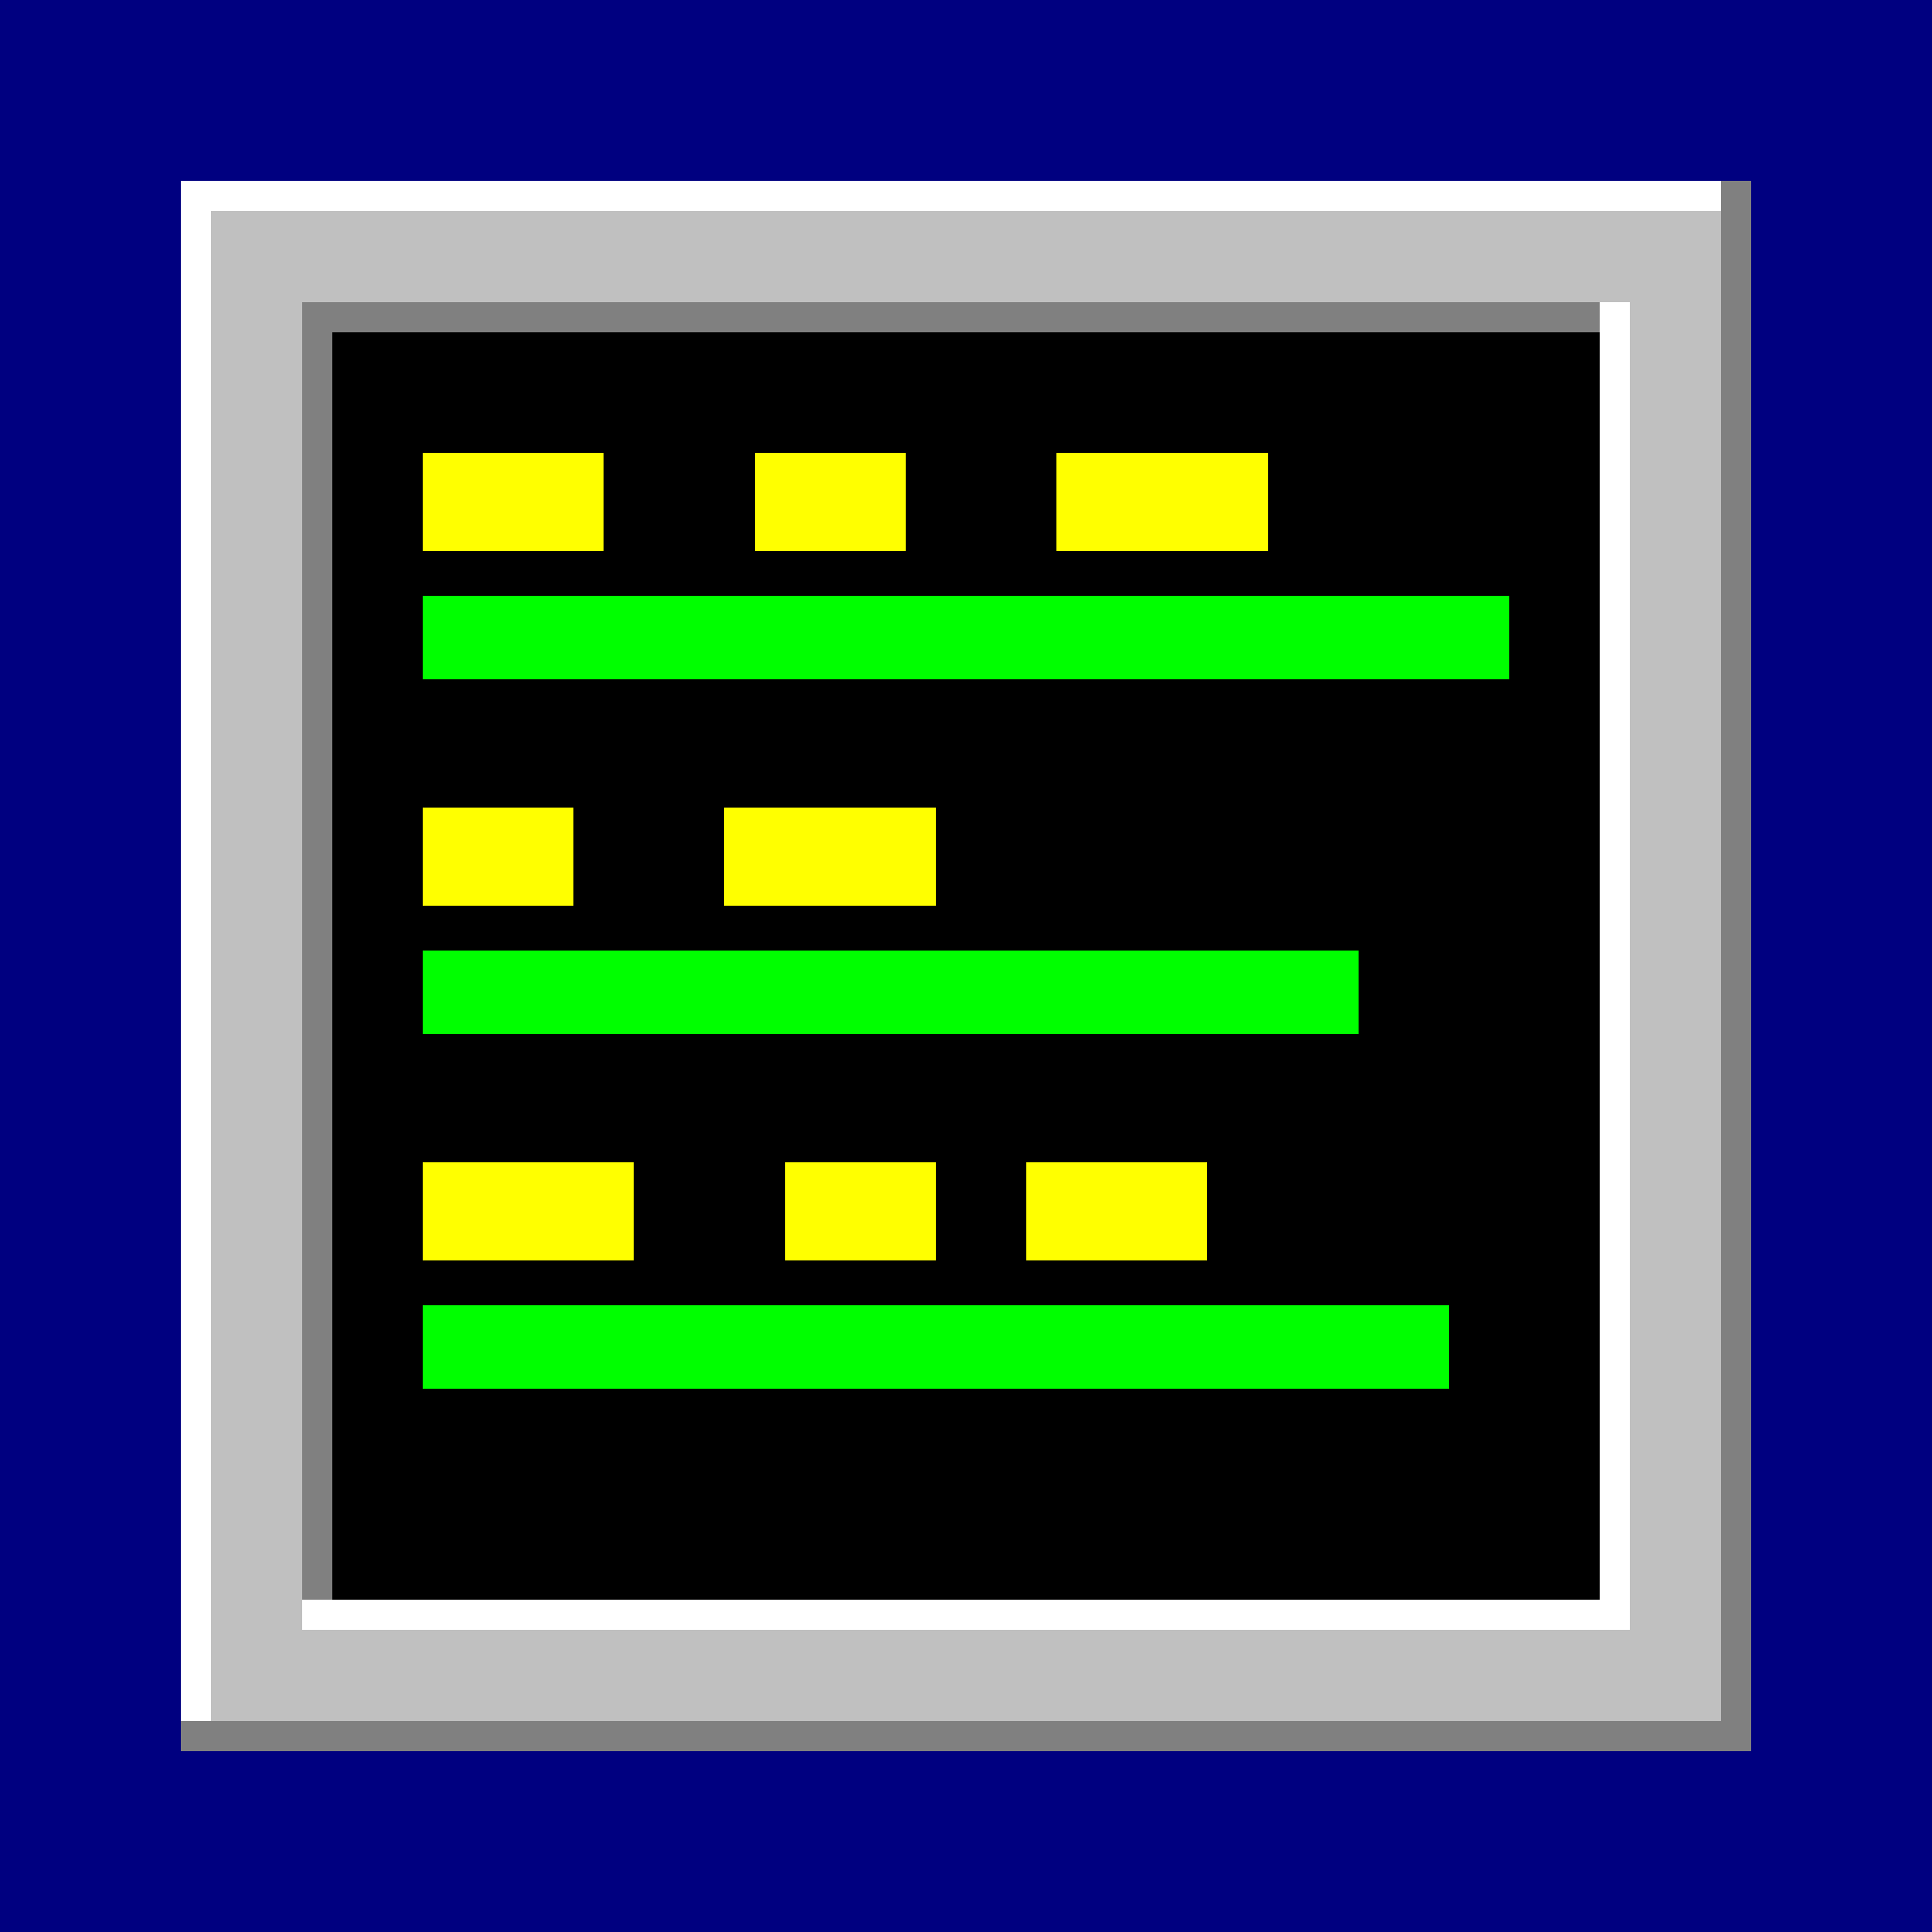
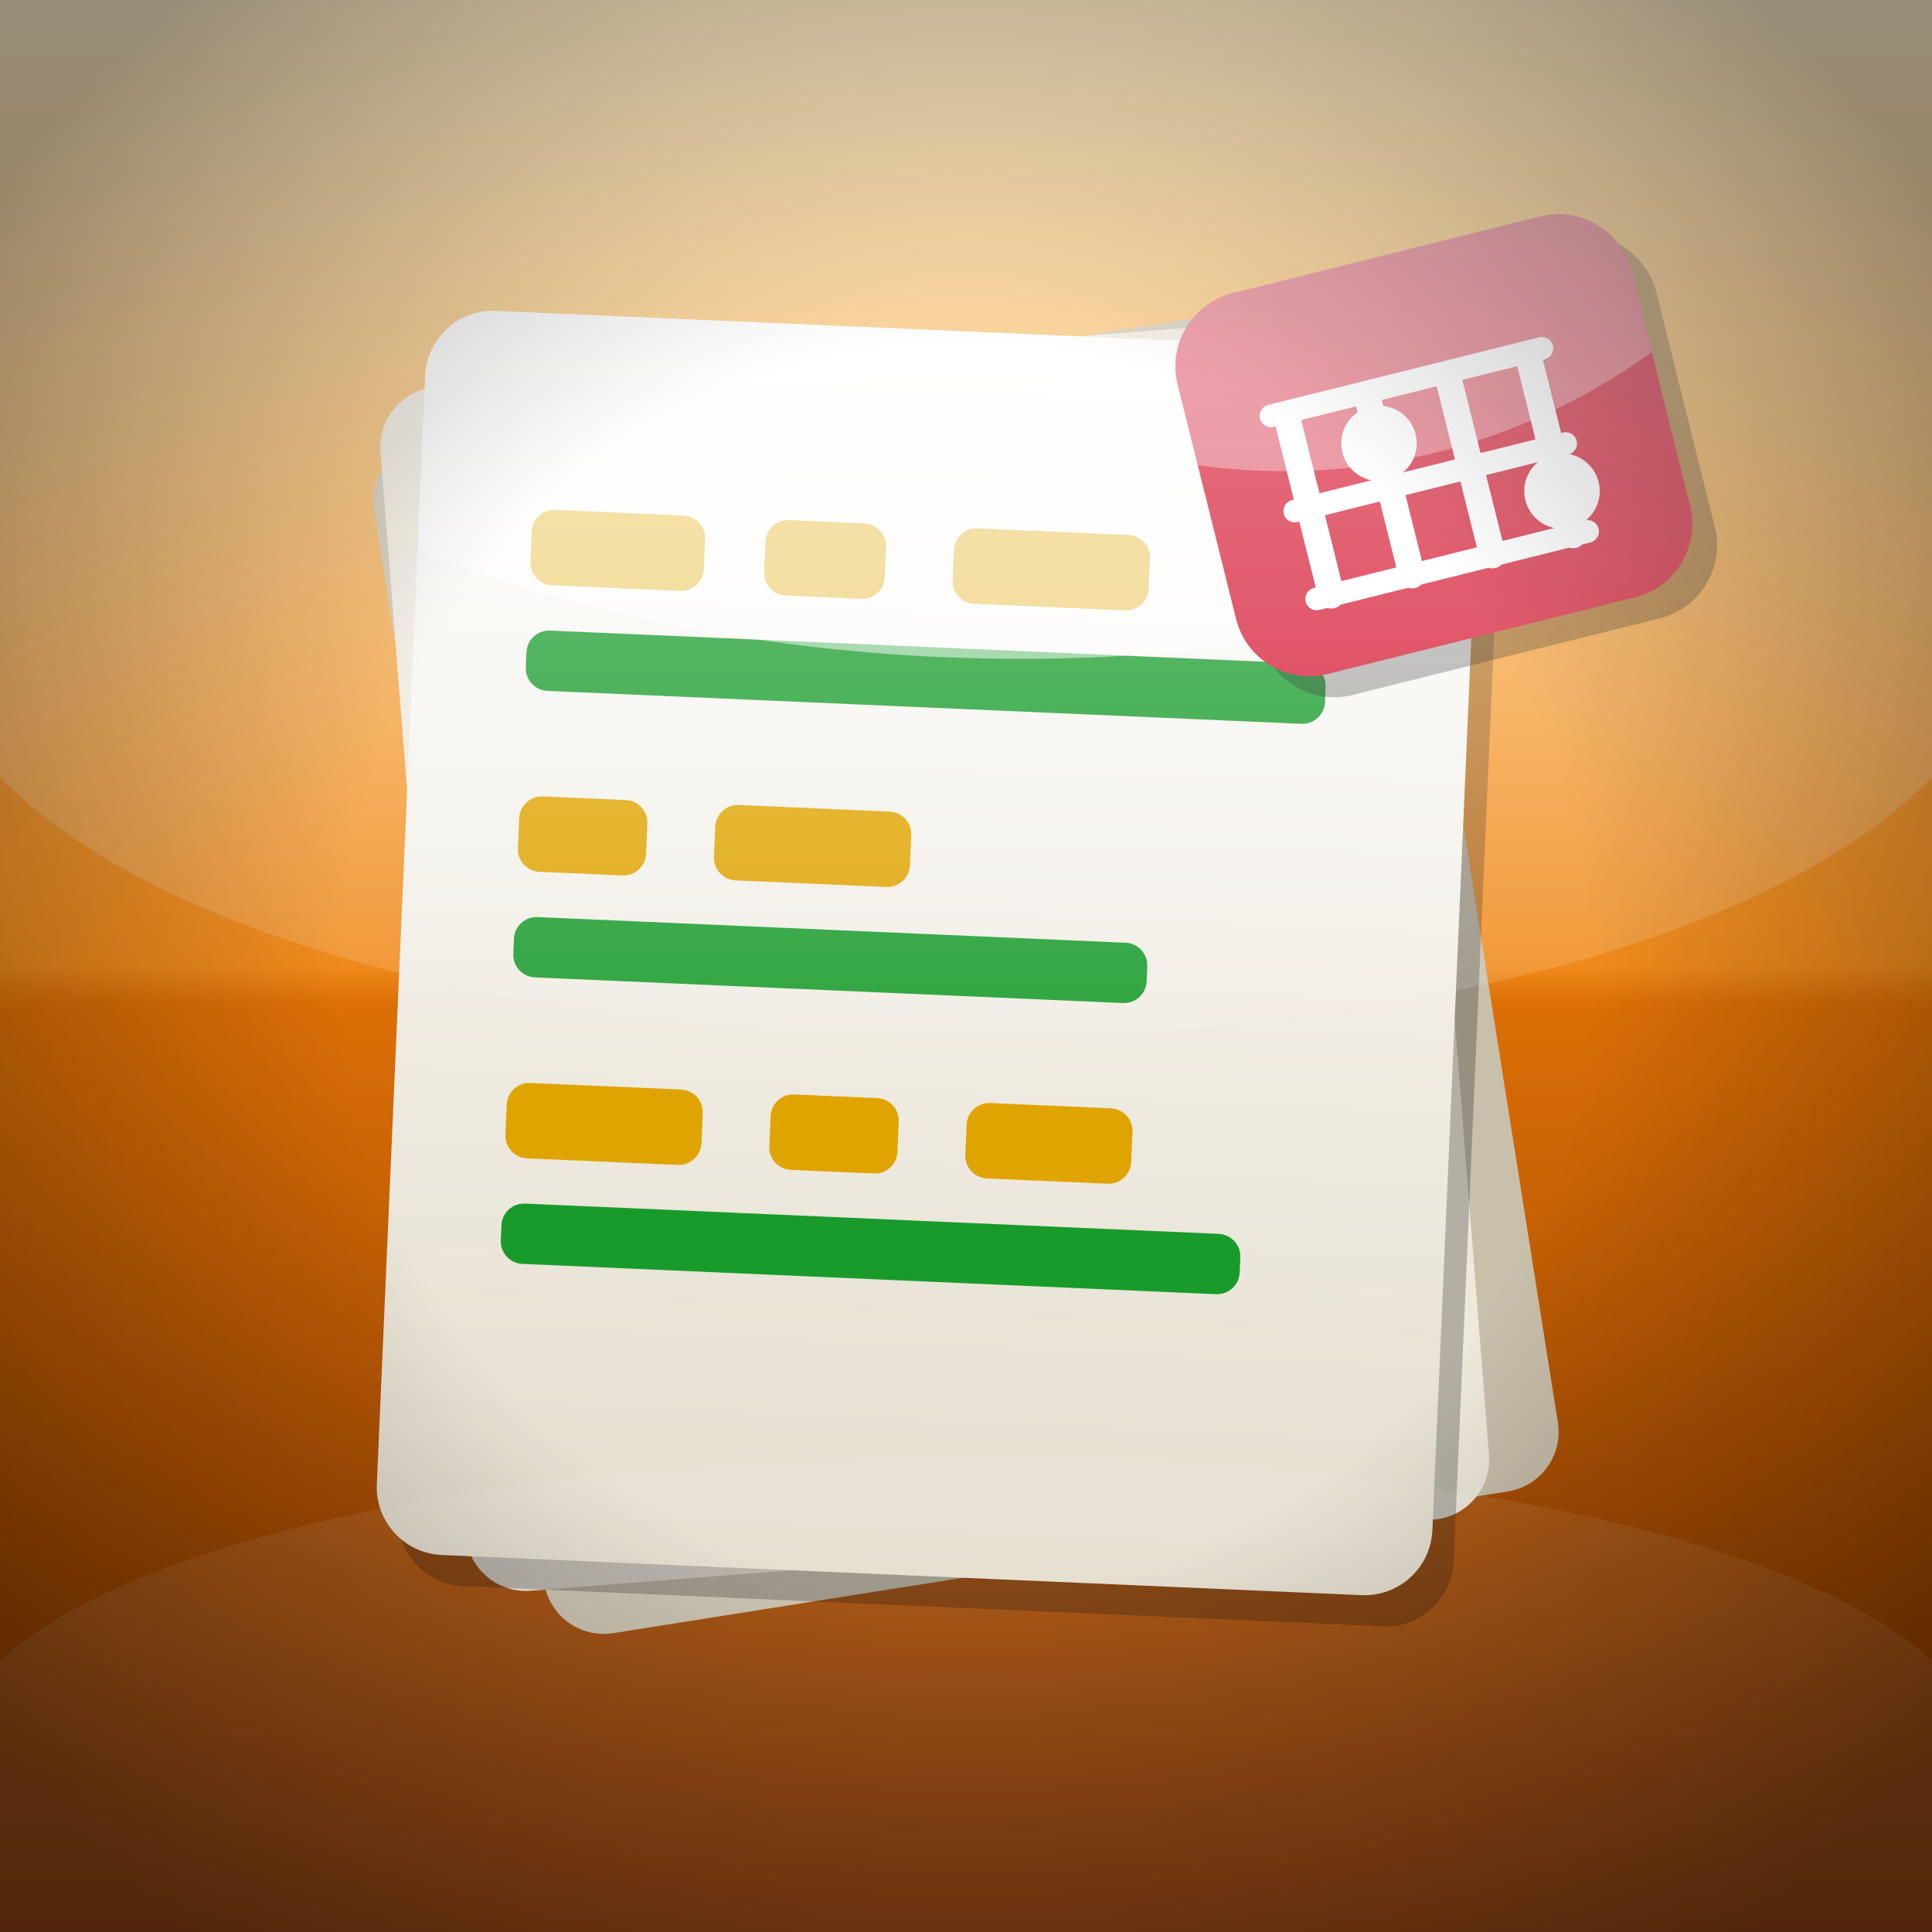
- <svg xmlns="http://www.w3.org/2000/svg" width="512" height="512" viewBox="0 0 512 512" shape-rendering="crispEdges">
-   <rect width="512" height="512" fill="#000080" />
-   <rect x="48" y="48" width="416" height="416" fill="#c0c0c0" />
-   <path d="M48 48h416v8H56v408h-8z" fill="#ffffff" />
-   <path d="M464 48v416H48v-8h408V48z" fill="#808080" />
-   <rect x="80" y="80" width="352" height="352" fill="#000000" />
-   <path d="M80 80h352v8H88v344h-8z" fill="#808080" />
-   <path d="M432 80v352H80v-8h344V80z" fill="#ffffff" />
-   <g fill="#ffff00">
-     <rect x="112" y="120" width="48" height="26" />
-     <rect x="200" y="120" width="40" height="26" />
-     <rect x="280" y="120" width="56" height="26" />
+ <svg xmlns="http://www.w3.org/2000/svg" width="512" height="512" viewBox="0 0 512 512">
+   <defs>
+     <linearGradient id="s5-body" x1="0" y1="0" x2="0" y2="512" gradientUnits="userSpaceOnUse">
+       <stop offset="0" stop-color="#ffd88a" />
+       <stop offset=".5" stop-color="#f08a1c" />
+       <stop offset=".52" stop-color="#dc6f06" />
+       <stop offset="1" stop-color="#7c3000" />
+     </linearGradient>
+     <linearGradient id="s5-paper" x1="0" y1="90" x2="0" y2="430" gradientUnits="userSpaceOnUse">
+       <stop offset="0" stop-color="#ffffff" />
+       <stop offset="1" stop-color="#e3dccb" />
+     </linearGradient>
+     <linearGradient id="s5-gloss" x1="0" y1="0" x2="0" y2="300" gradientUnits="userSpaceOnUse">
+       <stop offset="0" stop-color="#fff" stop-opacity=".5" />
+       <stop offset="1" stop-color="#fff" stop-opacity=".07" />
+     </linearGradient>
+     <radialGradient id="s5-vig" cx="256" cy="256" r="330" gradientUnits="userSpaceOnUse">
+       <stop offset=".5" stop-color="#000" stop-opacity="0" />
+       <stop offset="1" stop-color="#000" stop-opacity=".4" />
+     </radialGradient>
+   </defs>
+   <rect width="512" height="512" fill="url(#s5-body)" />
+   <g transform="rotate(-9 256 256)">
+     <rect x="120" y="96" width="272" height="320" rx="16" fill="#c9c0ac" />
  </g>
-   <rect x="112" y="158" width="288" height="22" fill="#00ff00" />
-   <g fill="#ffff00">
-     <rect x="112" y="214" width="40" height="26" />
-     <rect x="192" y="214" width="56" height="26" />
+   <g transform="rotate(-4.5 256 256)">
+     <rect x="112" y="92" width="272" height="320" rx="16" fill="#efe9dc" />
  </g>
-   <rect x="112" y="252" width="248" height="22" fill="#00ff00" />
-   <g fill="#ffff00">
-     <rect x="112" y="308" width="56" height="26" />
-     <rect x="208" y="308" width="40" height="26" />
-     <rect x="272" y="308" width="48" height="26" />
+   <g transform="rotate(2.5 256 256)">
+     <rect x="106" y="88" width="280" height="330" rx="18" fill="#000" opacity=".25" transform="translate(6 8)" />
+     <rect x="106" y="88" width="280" height="330" rx="18" fill="url(#s5-paper)" />
+     <g fill="#e0a400">
+       <rect x="136" y="140" width="46" height="20" rx="6" />
+       <rect x="198" y="140" width="32" height="20" rx="6" />
+       <rect x="248" y="140" width="52" height="20" rx="6" />
+     </g>
+     <rect x="136" y="172" width="212" height="16" rx="6" fill="#189b2b" />
+     <g fill="#e0a400">
+       <rect x="136" y="216" width="34" height="20" rx="6" />
+       <rect x="188" y="216" width="52" height="20" rx="6" />
+     </g>
+     <rect x="136" y="248" width="168" height="16" rx="6" fill="#189b2b" />
+     <g fill="#e0a400">
+       <rect x="136" y="292" width="52" height="20" rx="6" />
+       <rect x="206" y="292" width="34" height="20" rx="6" />
+       <rect x="258" y="292" width="44" height="20" rx="6" />
+     </g>
+     <rect x="136" y="324" width="196" height="16" rx="6" fill="#189b2b" />
+     <path d="M106 106a18 18 0 0 1 18-18h244a18 18 0 0 1 18 18v46c-84 30-196 30-280 0Z" fill="#fff" opacity=".5" />
  </g>
-   <rect x="112" y="346" width="272" height="22" fill="#00ff00" />
+   <g transform="rotate(-14 380 118)">
+     <rect x="318" y="66" width="124" height="104" rx="20" fill="#000" opacity=".3" transform="translate(5 7)" />
+     <rect x="318" y="66" width="124" height="104" rx="20" fill="#d61f36" />
+     <path d="M318 86a20 20 0 0 1 20-20h84a20 20 0 0 1 20 20v22c-40 16-84 16-124 0Z" fill="#fff" opacity=".35" />
+     <g stroke="#fff" stroke-linecap="round">
+       <g stroke-width="7">
+         <line x1="344" y1="102" x2="344" y2="150" />
+         <line x1="366" y1="102" x2="366" y2="150" />
+         <line x1="388" y1="102" x2="388" y2="150" />
+         <line x1="410" y1="102" x2="410" y2="150" />
+       </g>
+       <g stroke-width="6">
+         <line x1="340" y1="100" x2="414" y2="100" />
+         <line x1="340" y1="126" x2="414" y2="126" />
+         <line x1="340" y1="150" x2="414" y2="150" />
+       </g>
+     </g>
+     <g fill="#fff">
+       <circle cx="366" cy="114" r="10" />
+       <circle cx="410" cy="138" r="10" />
+     </g>
+   </g>
+   <path d="M0 512h512v-72c-80-72-432-72-512 0Z" fill="#fff" opacity=".08" />
+   <path d="M0 0h512v206c-90 92-422 92-512 0Z" fill="url(#s5-gloss)" />
+   <rect width="512" height="512" fill="url(#s5-vig)" />
</svg>
